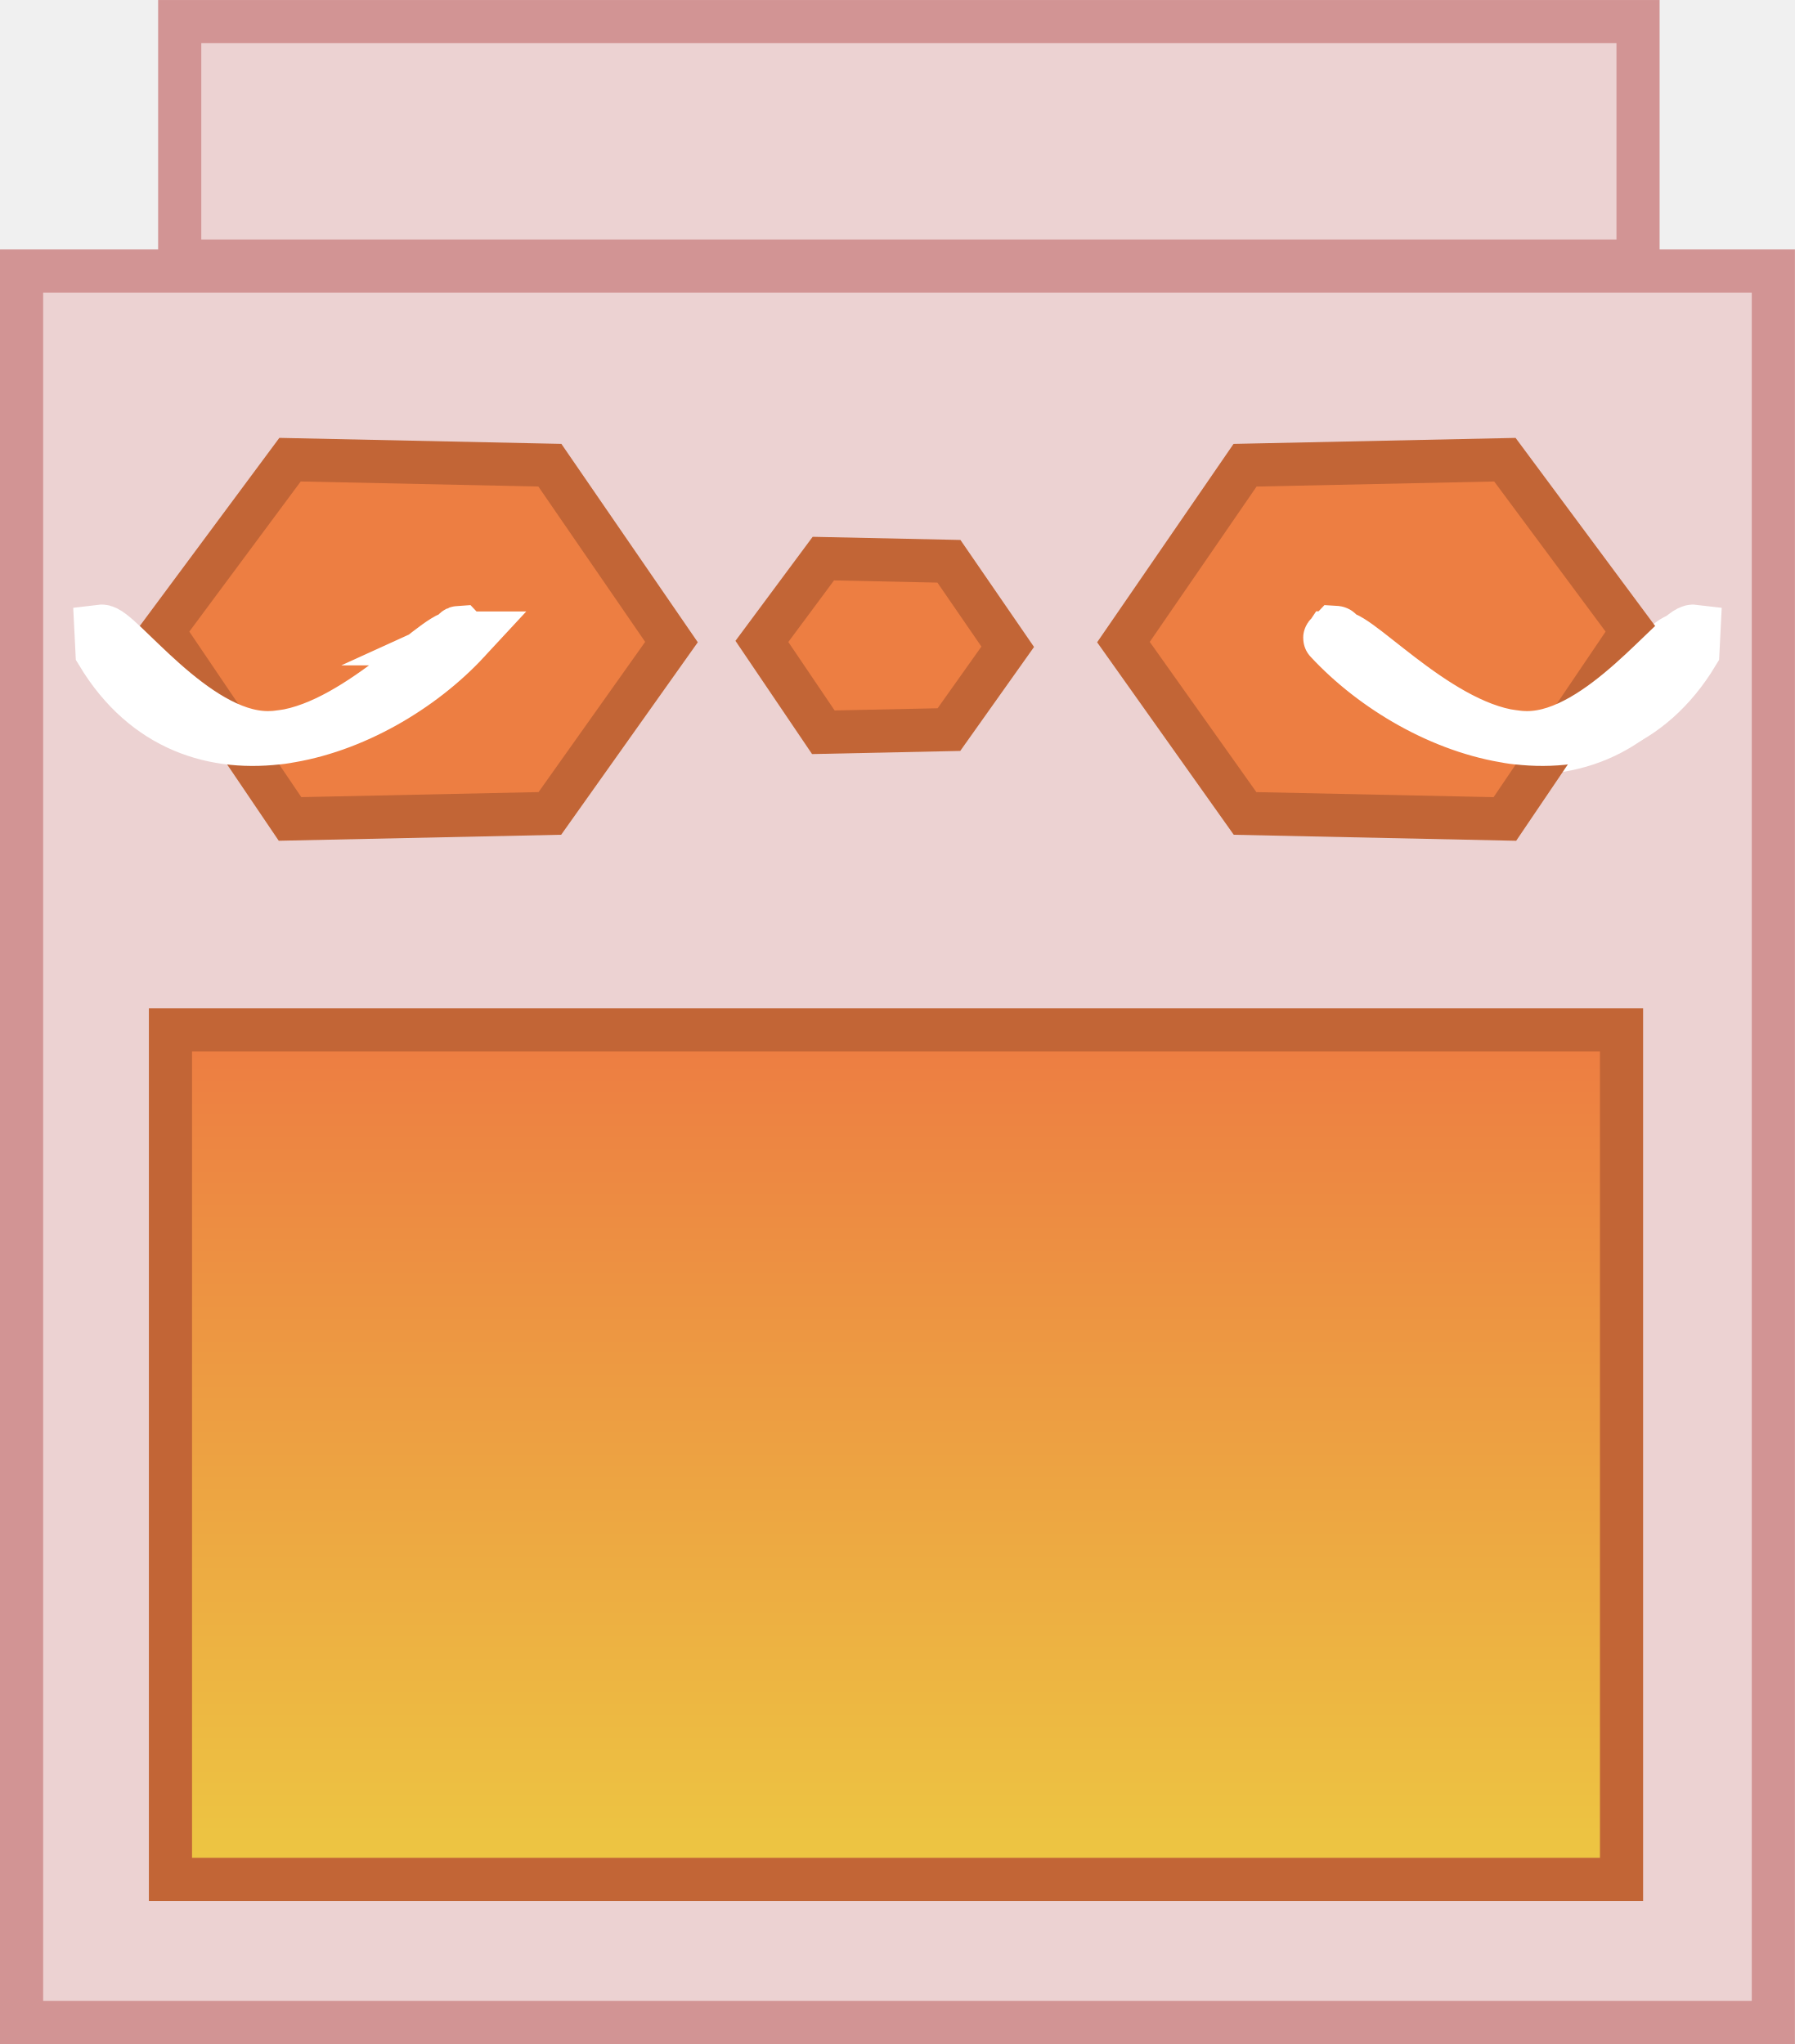
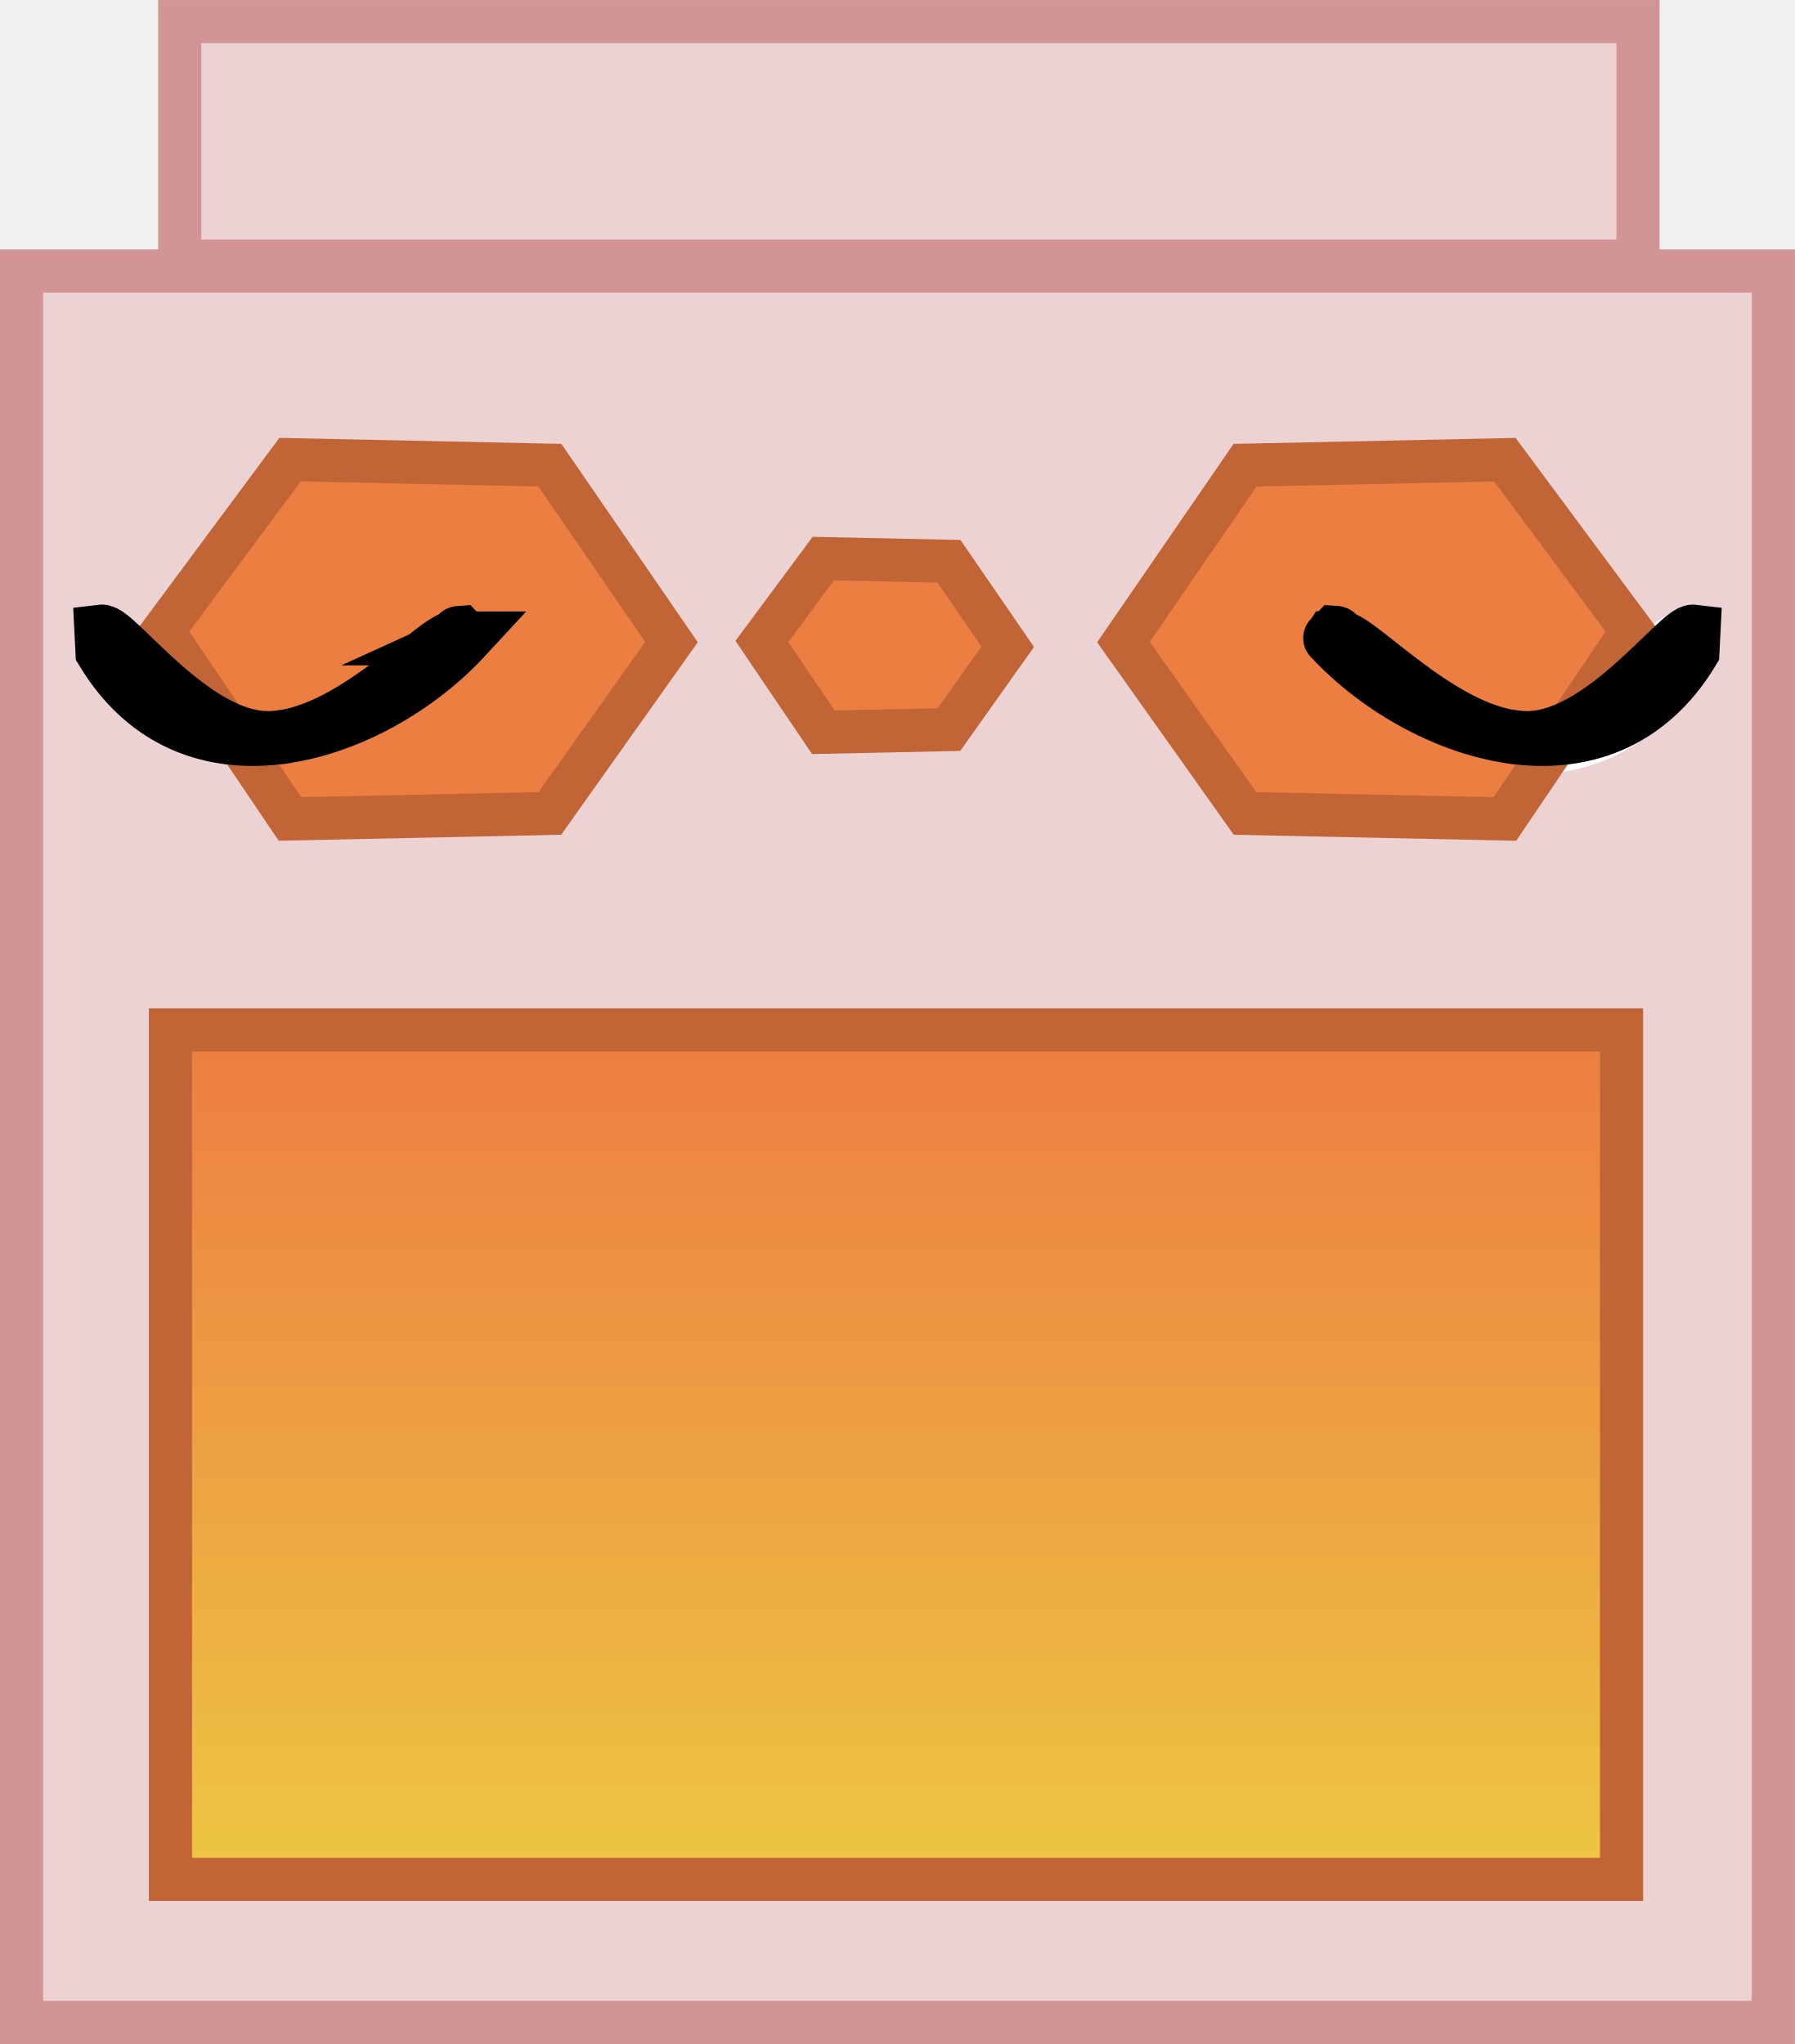
<svg xmlns="http://www.w3.org/2000/svg" version="1.1" width="83.208" height="94.774" viewBox="0,0,83.208,94.774">
  <defs>
    <linearGradient x1="239.932" y1="174.584" x2="239.932" y2="213.971" gradientUnits="userSpaceOnUse" id="color-1">
      <stop offset="0" stop-color="#ed7c42" />
      <stop offset="1" stop-color="#edc742" />
    </linearGradient>
  </defs>
-   <g transform="translate(-198.3959,-126.8302)">
+   <g transform="translate(-198.3959,-126.8303)">
    <g stroke-miterlimit="10">
      <path d="M199.396,220.604v-81.208h81.208v81.208z" fill="#ecd2d2" stroke="#d29494" stroke-width="2" stroke-linecap="butt" />
      <path d="M206.298,213.971v-39.387h67.268v39.387z" fill="url(#color-1)" stroke="#c26536" stroke-width="2" stroke-linecap="butt" />
      <path d="M205.947,156.089l5.894,-7.945l12.045,0.256l5.638,8.201l-5.638,7.945l-12.045,0.256z" fill="#ed7e42" stroke="#c26536" stroke-width="2" stroke-linecap="round" />
-       <path d="M219.931,156.432c-4.136,4.467 -12.641,7.482 -16.787,0.617l-0.047,-0.936c0.69,-0.084 4.229,4.901 7.667,4.938c3.731,0.04 7.822,-4.677 8.76,-4.677c0.205,0 -0.026,-0.193 0.176,-0.205c0.057,0.06 0.114,0.119 0.169,0.18c0,0 0.094,0.048 0.069,0.075c0.003,0.003 -0.008,0.008 -0.008,0.008z" fill="#ffffff" stroke="#ffffff" stroke-width="2.5" stroke-linecap="round" />
+       <path d="M219.931,156.432c-4.136,4.467 -12.641,7.482 -16.787,0.617l-0.047,-0.936c0.69,-0.084 4.229,4.901 7.667,4.938c3.731,0.04 7.822,-4.677 8.76,-4.677c0.205,0 -0.026,-0.193 0.176,-0.205c0.057,0.06 0.114,0.119 0.169,0.18c0,0 0.094,0.048 0.069,0.075c0.003,0.003 -0.008,0.008 -0.008,0.008z" fill="#000000" stroke="#000000" stroke-width="2.5" stroke-linecap="round" />
      <path d="M233.715,156.571l2.849,-3.84l5.822,0.124l2.725,3.964l-2.725,3.84l-5.822,0.124z" fill="#ed7e42" stroke="#c26536" stroke-width="2" stroke-linecap="round" />
      <path d="M259.429,156.825c-0.025,-0.027 0.069,-0.075 0.069,-0.075c0.056,-0.06 0.112,-0.12 0.169,-0.18c0.202,0.012 -0.029,0.205 0.176,0.205c0.938,0 5.028,4.717 8.76,4.677c3.437,-0.037 6.977,-5.022 7.667,-4.938l-0.047,0.936c-4.146,6.864 -12.65,3.849 -16.787,-0.617c0,0 -0.01,-0.005 -0.008,-0.008z" fill="#ffffff" stroke="#ffffff" stroke-width="2.5" stroke-linecap="round" />
      <path d="M268.159,164.803l-12.045,-0.256l-5.638,-7.945l5.638,-8.201l12.045,-0.256l5.894,7.945z" fill="#ed7e42" stroke="#c26536" stroke-width="2" stroke-linecap="round" />
-       <path d="M260.062,156.424c-0.025,-0.027 0.069,-0.075 0.069,-0.075c0.056,-0.06 0.112,-0.12 0.169,-0.18c0.202,0.012 -0.029,0.205 0.176,0.205c0.938,0 5.028,4.717 8.76,4.677c3.437,-0.037 6.977,-5.022 7.667,-4.938l-0.047,0.936c-4.146,6.864 -12.65,3.849 -16.787,-0.617c0,0 -0.01,-0.005 -0.008,-0.008z" fill="#ffffff" stroke="#ffffff" stroke-width="2.5" stroke-linecap="round" />
+       <path d="M260.062,156.424c-0.025,-0.027 0.069,-0.075 0.069,-0.075c0.056,-0.06 0.112,-0.12 0.169,-0.18c0.202,0.012 -0.029,0.205 0.176,0.205c0.938,0 5.028,4.717 8.76,4.677c3.437,-0.037 6.977,-5.022 7.667,-4.938l-0.047,0.936c-4.146,6.864 -12.65,3.849 -16.787,-0.617c0,0 -0.01,-0.005 -0.008,-0.008z" fill="#000000" stroke="#000000" stroke-width="2.5" stroke-linecap="round" />
      <path d="M206.727,138.936v-11.105h67.604v11.105z" fill="#ecd2d2" stroke="#d29494" stroke-width="2" stroke-linecap="butt" />
    </g>
  </g>
</svg>
